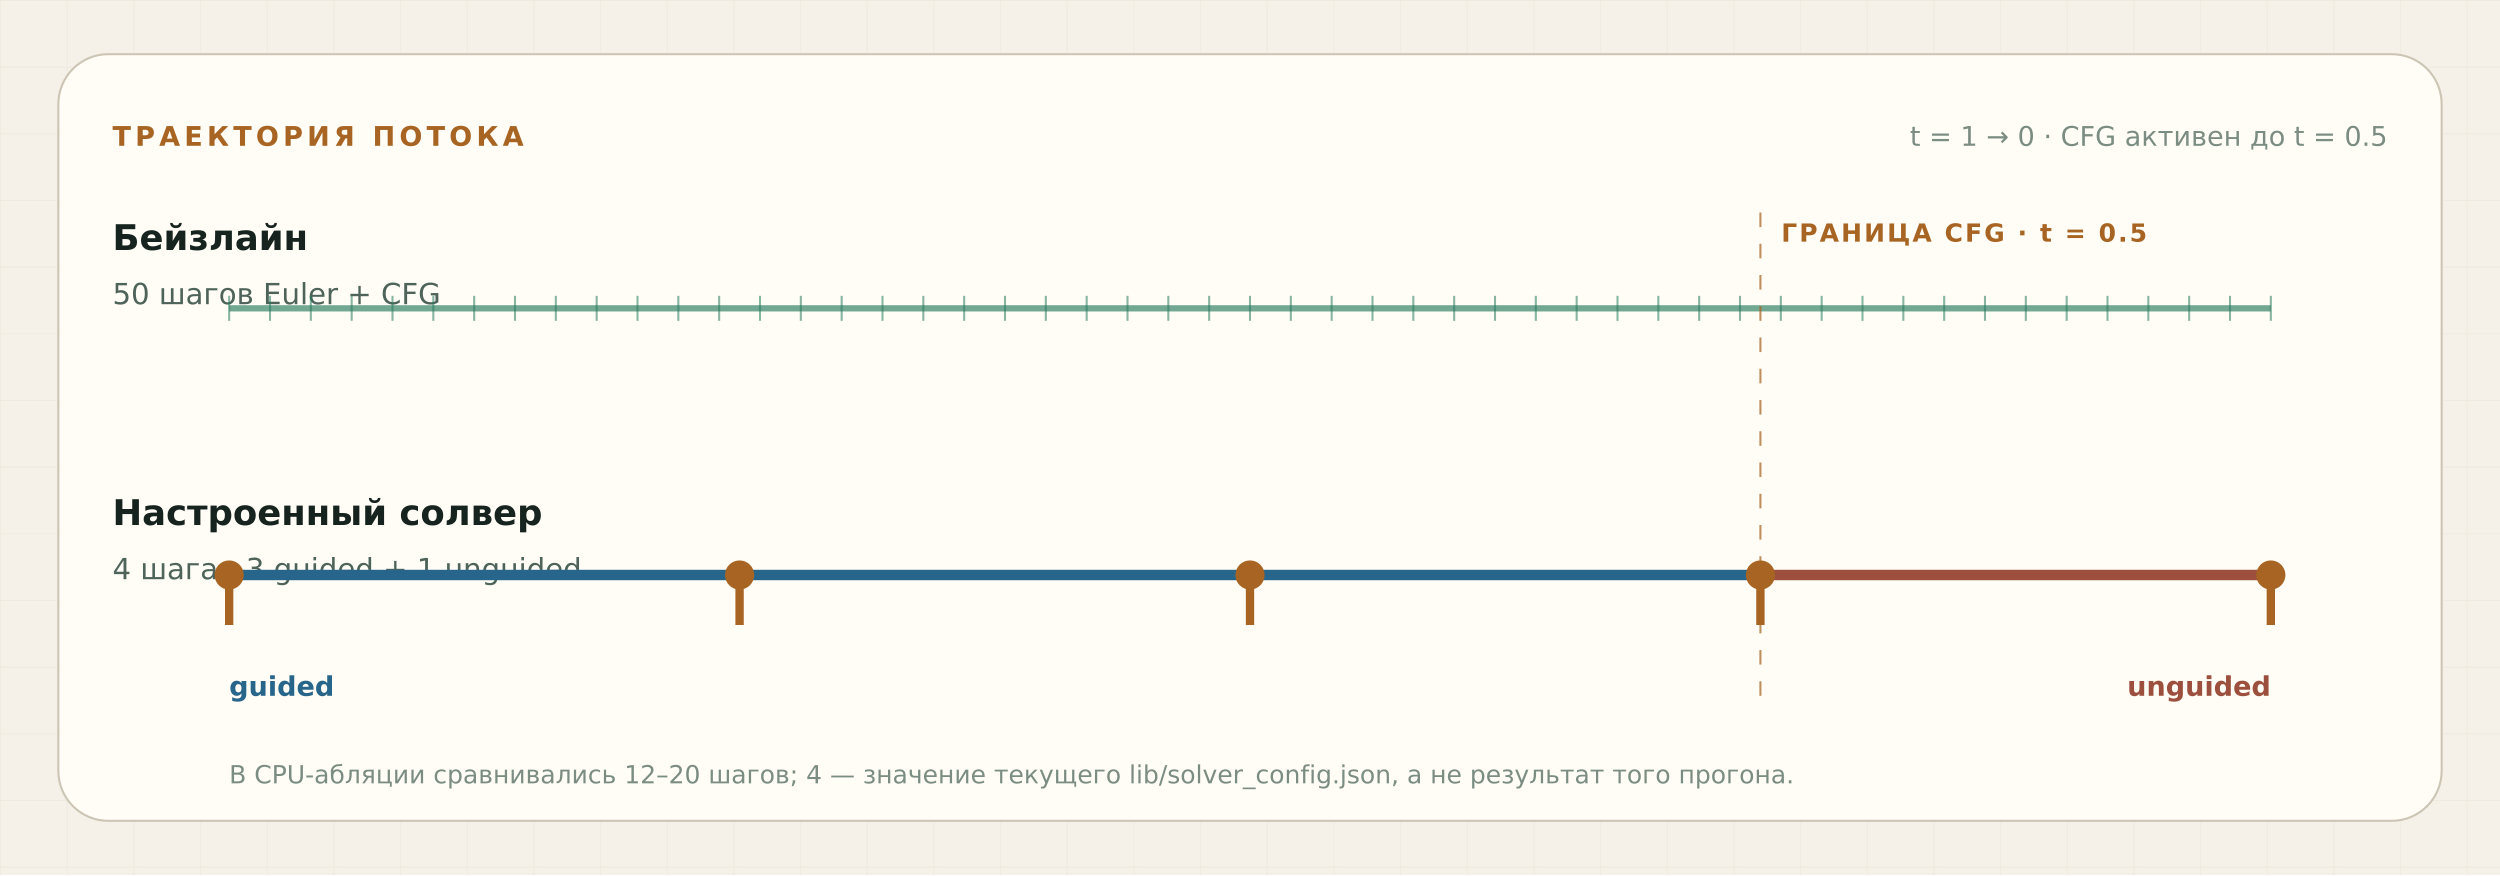
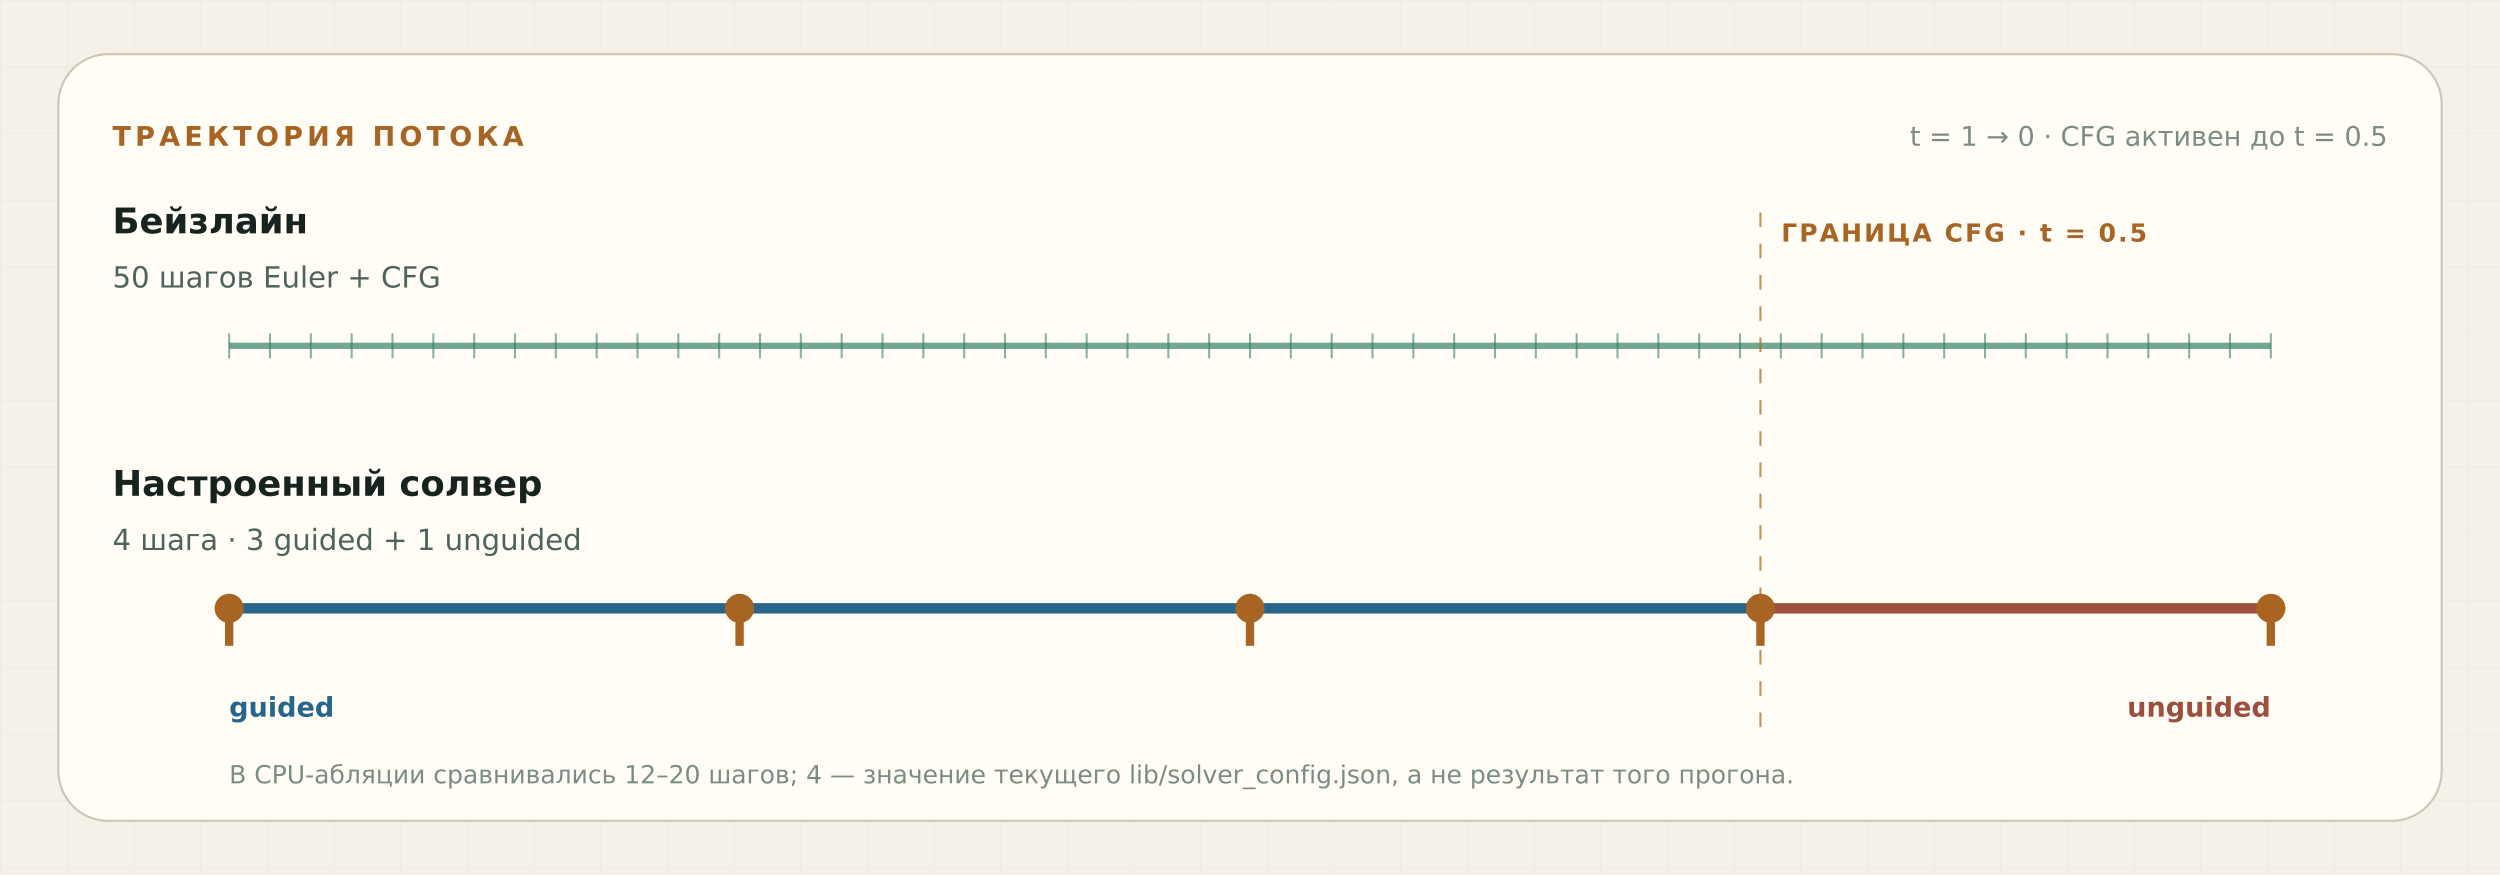
<svg xmlns="http://www.w3.org/2000/svg" width="1200" height="420" viewBox="0 0 1200 420" role="img" aria-labelledby="title desc">
  <defs>
    <pattern id="grid" width="32" height="32" patternUnits="userSpaceOnUse">
      <path d="M 32 0 L 0 0 0 32" fill="none" stroke="#e2dbcc" stroke-width="1" opacity="0.55" />
    </pattern>
    <linearGradient id="cubeTop" x1="0" y1="0" x2="1" y2="1">
      <stop offset="0" stop-color="#267a5c" stop-opacity="0.34" />
      <stop offset="1" stop-color="#28658a" stop-opacity="0.14" />
    </linearGradient>
    <linearGradient id="cubeLeft" x1="0" y1="0" x2="0" y2="1">
      <stop offset="0" stop-color="#267a5c" stop-opacity="0.22" />
      <stop offset="1" stop-color="#267a5c" stop-opacity="0.05" />
    </linearGradient>
    <linearGradient id="cubeRight" x1="0" y1="0" x2="1" y2="1">
      <stop offset="0" stop-color="#a86422" stop-opacity="0.26" />
      <stop offset="1" stop-color="#9c4f3c" stop-opacity="0.08" />
    </linearGradient>
    <marker id="arrow" viewBox="0 0 10 10" refX="9" refY="5" markerWidth="7" markerHeight="7" orient="auto-start-reverse">
      <path d="M 0 0 L 10 5 L 0 10 z" fill="#a86422" />
    </marker>
    <marker id="arrowMint" viewBox="0 0 10 10" refX="9" refY="5" markerWidth="7" markerHeight="7" orient="auto-start-reverse">
      <path d="M 0 0 L 10 5 L 0 10 z" fill="#267a5c" />
    </marker>
  </defs>
  <rect width="1200" height="420" fill="#f5f1e8" />
  <rect width="1200" height="420" fill="url(#grid)" opacity="0.5" />
  <rect x="28" y="26" width="1144" height="368" rx="24" fill="#fffdf6" stroke="#cdc5b4" />
  <text x="54.0" y="70.0" fill="#a86422" font-family="DejaVu Sans, Arial, Helvetica, sans-serif" font-size="13" font-weight="700" text-anchor="start" letter-spacing="2.00" opacity="1.00">ТРАЕКТОРИЯ ПОТОКА</text>
  <text x="1146.0" y="70.0" fill="#7b8c82" font-family="DejaVu Sans, Arial, Helvetica, sans-serif" font-size="13" font-weight="400" text-anchor="end" letter-spacing="0.00" opacity="1.00">t = 1 → 0 · CFG активен до t = 0.5</text>
-   <text x="54.0" y="120.0" fill="#17231f" font-family="DejaVu Sans, Arial, Helvetica, sans-serif" font-size="17" font-weight="700" text-anchor="start" letter-spacing="0.00" opacity="1.00">Бейзлайн</text>
-   <text x="54.0" y="146.0" fill="#4e635a" font-family="DejaVu Sans, Arial, Helvetica, sans-serif" font-size="14" font-weight="400" text-anchor="start" letter-spacing="0.00" opacity="1.00">50 шагов Euler + CFG</text>
-   <line x1="110" y1="148" x2="1090" y2="148" stroke="#267a5c" stroke-width="3" opacity="0.65" />
-   <line x1="110.0" y1="142" x2="110.0" y2="154" stroke="#267a5c" stroke-opacity="0.55" />
-   <line x1="129.6" y1="142" x2="129.6" y2="154" stroke="#267a5c" stroke-opacity="0.55" />
-   <line x1="149.2" y1="142" x2="149.2" y2="154" stroke="#267a5c" stroke-opacity="0.55" />
-   <line x1="168.8" y1="142" x2="168.8" y2="154" stroke="#267a5c" stroke-opacity="0.55" />
-   <line x1="188.4" y1="142" x2="188.4" y2="154" stroke="#267a5c" stroke-opacity="0.55" />
-   <line x1="208.0" y1="142" x2="208.0" y2="154" stroke="#267a5c" stroke-opacity="0.55" />
-   <line x1="227.6" y1="142" x2="227.6" y2="154" stroke="#267a5c" stroke-opacity="0.55" />
-   <line x1="247.2" y1="142" x2="247.2" y2="154" stroke="#267a5c" stroke-opacity="0.55" />
-   <line x1="266.8" y1="142" x2="266.8" y2="154" stroke="#267a5c" stroke-opacity="0.55" />
-   <line x1="286.4" y1="142" x2="286.4" y2="154" stroke="#267a5c" stroke-opacity="0.55" />
-   <line x1="306.0" y1="142" x2="306.0" y2="154" stroke="#267a5c" stroke-opacity="0.55" />
-   <line x1="325.6" y1="142" x2="325.6" y2="154" stroke="#267a5c" stroke-opacity="0.55" />
-   <line x1="345.2" y1="142" x2="345.2" y2="154" stroke="#267a5c" stroke-opacity="0.55" />
-   <line x1="364.8" y1="142" x2="364.8" y2="154" stroke="#267a5c" stroke-opacity="0.55" />
-   <line x1="384.4" y1="142" x2="384.4" y2="154" stroke="#267a5c" stroke-opacity="0.55" />
-   <line x1="404.0" y1="142" x2="404.0" y2="154" stroke="#267a5c" stroke-opacity="0.55" />
-   <line x1="423.6" y1="142" x2="423.6" y2="154" stroke="#267a5c" stroke-opacity="0.55" />
-   <line x1="443.2" y1="142" x2="443.2" y2="154" stroke="#267a5c" stroke-opacity="0.55" />
-   <line x1="462.8" y1="142" x2="462.8" y2="154" stroke="#267a5c" stroke-opacity="0.55" />
-   <line x1="482.4" y1="142" x2="482.4" y2="154" stroke="#267a5c" stroke-opacity="0.55" />
-   <line x1="502.0" y1="142" x2="502.0" y2="154" stroke="#267a5c" stroke-opacity="0.55" />
-   <line x1="521.6" y1="142" x2="521.6" y2="154" stroke="#267a5c" stroke-opacity="0.55" />
-   <line x1="541.2" y1="142" x2="541.2" y2="154" stroke="#267a5c" stroke-opacity="0.55" />
-   <line x1="560.8" y1="142" x2="560.8" y2="154" stroke="#267a5c" stroke-opacity="0.55" />
-   <line x1="580.4" y1="142" x2="580.4" y2="154" stroke="#267a5c" stroke-opacity="0.55" />
-   <line x1="600.0" y1="142" x2="600.0" y2="154" stroke="#267a5c" stroke-opacity="0.55" />
-   <line x1="619.6" y1="142" x2="619.6" y2="154" stroke="#267a5c" stroke-opacity="0.55" />
-   <line x1="639.2" y1="142" x2="639.2" y2="154" stroke="#267a5c" stroke-opacity="0.55" />
-   <line x1="658.8" y1="142" x2="658.8" y2="154" stroke="#267a5c" stroke-opacity="0.55" />
-   <line x1="678.4" y1="142" x2="678.4" y2="154" stroke="#267a5c" stroke-opacity="0.55" />
-   <line x1="698.0" y1="142" x2="698.0" y2="154" stroke="#267a5c" stroke-opacity="0.55" />
-   <line x1="717.6" y1="142" x2="717.6" y2="154" stroke="#267a5c" stroke-opacity="0.55" />
-   <line x1="737.2" y1="142" x2="737.2" y2="154" stroke="#267a5c" stroke-opacity="0.55" />
-   <line x1="756.8" y1="142" x2="756.8" y2="154" stroke="#267a5c" stroke-opacity="0.55" />
-   <line x1="776.4" y1="142" x2="776.4" y2="154" stroke="#267a5c" stroke-opacity="0.55" />
-   <line x1="796.0" y1="142" x2="796.0" y2="154" stroke="#267a5c" stroke-opacity="0.55" />
-   <line x1="815.6" y1="142" x2="815.6" y2="154" stroke="#267a5c" stroke-opacity="0.55" />
-   <line x1="835.2" y1="142" x2="835.2" y2="154" stroke="#267a5c" stroke-opacity="0.55" />
-   <line x1="854.8" y1="142" x2="854.8" y2="154" stroke="#267a5c" stroke-opacity="0.55" />
-   <line x1="874.4" y1="142" x2="874.4" y2="154" stroke="#267a5c" stroke-opacity="0.55" />
-   <line x1="894.0" y1="142" x2="894.0" y2="154" stroke="#267a5c" stroke-opacity="0.55" />
-   <line x1="913.6" y1="142" x2="913.6" y2="154" stroke="#267a5c" stroke-opacity="0.55" />
-   <line x1="933.2" y1="142" x2="933.2" y2="154" stroke="#267a5c" stroke-opacity="0.55" />
-   <line x1="952.8" y1="142" x2="952.8" y2="154" stroke="#267a5c" stroke-opacity="0.55" />
-   <line x1="972.4" y1="142" x2="972.4" y2="154" stroke="#267a5c" stroke-opacity="0.55" />
-   <line x1="992.0" y1="142" x2="992.0" y2="154" stroke="#267a5c" stroke-opacity="0.55" />
-   <line x1="1011.6" y1="142" x2="1011.6" y2="154" stroke="#267a5c" stroke-opacity="0.55" />
-   <line x1="1031.2" y1="142" x2="1031.2" y2="154" stroke="#267a5c" stroke-opacity="0.55" />
-   <line x1="1050.8" y1="142" x2="1050.8" y2="154" stroke="#267a5c" stroke-opacity="0.55" />
-   <line x1="1070.4" y1="142" x2="1070.4" y2="154" stroke="#267a5c" stroke-opacity="0.55" />
-   <line x1="1090.0" y1="142" x2="1090.0" y2="154" stroke="#267a5c" stroke-opacity="0.55" />
-   <text x="54.0" y="252.0" fill="#17231f" font-family="DejaVu Sans, Arial, Helvetica, sans-serif" font-size="17" font-weight="700" text-anchor="start" letter-spacing="0.00" opacity="1.00">Настроенный солвер</text>
-   <text x="54.0" y="278.0" fill="#4e635a" font-family="DejaVu Sans, Arial, Helvetica, sans-serif" font-size="14" font-weight="400" text-anchor="start" letter-spacing="0.00" opacity="1.00">4 шага · 3 guided + 1 unguided</text>
-   <line x1="110" y1="276" x2="1090" y2="276" stroke="#cdc5b4" stroke-width="3" />
-   <line x1="110" y1="276" x2="845.0" y2="276" stroke="#28658a" stroke-width="5" />
-   <line x1="845.0" y1="276" x2="1090" y2="276" stroke="#9c4f3c" stroke-width="5" />
-   <line x1="110.0" y1="276" x2="110.0" y2="300" stroke="#a86422" stroke-width="4" />
-   <circle cx="110.0" cy="276" r="7" fill="#a86422" />
-   <line x1="355.0" y1="276" x2="355.0" y2="300" stroke="#a86422" stroke-width="4" />
-   <circle cx="355.0" cy="276" r="7" fill="#a86422" />
-   <line x1="600.0" y1="276" x2="600.0" y2="300" stroke="#a86422" stroke-width="4" />
-   <circle cx="600.0" cy="276" r="7" fill="#a86422" />
-   <line x1="845.0" y1="276" x2="845.0" y2="300" stroke="#a86422" stroke-width="4" />
-   <circle cx="845.0" cy="276" r="7" fill="#a86422" />
-   <line x1="1090.0" y1="276" x2="1090.0" y2="300" stroke="#a86422" stroke-width="4" />
-   <circle cx="1090.0" cy="276" r="7" fill="#a86422" />
-   <line x1="845.0" y1="102" x2="845.0" y2="340" stroke="#a86422" stroke-dasharray="7 8" stroke-opacity="0.72" />
+   <text x="54.0" y="112.0" fill="#17231f" font-family="DejaVu Sans, Arial, Helvetica, sans-serif" font-size="17" font-weight="700" text-anchor="start" letter-spacing="0.00" opacity="1.00">Бейзлайн</text>
+   <text x="54.0" y="138.0" fill="#4e635a" font-family="DejaVu Sans, Arial, Helvetica, sans-serif" font-size="14" font-weight="400" text-anchor="start" letter-spacing="0.00" opacity="1.00">50 шагов Euler + CFG</text>
+   <line x1="110" y1="166" x2="1090" y2="166" stroke="#267a5c" stroke-width="3" opacity="0.65" />
+   <line x1="110.0" y1="160" x2="110.0" y2="172" stroke="#267a5c" stroke-opacity="0.55" />
+   <line x1="129.6" y1="160" x2="129.6" y2="172" stroke="#267a5c" stroke-opacity="0.55" />
+   <line x1="149.2" y1="160" x2="149.2" y2="172" stroke="#267a5c" stroke-opacity="0.55" />
+   <line x1="168.8" y1="160" x2="168.8" y2="172" stroke="#267a5c" stroke-opacity="0.55" />
+   <line x1="188.4" y1="160" x2="188.4" y2="172" stroke="#267a5c" stroke-opacity="0.55" />
+   <line x1="208.0" y1="160" x2="208.0" y2="172" stroke="#267a5c" stroke-opacity="0.55" />
+   <line x1="227.6" y1="160" x2="227.6" y2="172" stroke="#267a5c" stroke-opacity="0.55" />
+   <line x1="247.2" y1="160" x2="247.2" y2="172" stroke="#267a5c" stroke-opacity="0.55" />
+   <line x1="266.8" y1="160" x2="266.8" y2="172" stroke="#267a5c" stroke-opacity="0.55" />
+   <line x1="286.4" y1="160" x2="286.4" y2="172" stroke="#267a5c" stroke-opacity="0.55" />
+   <line x1="306.0" y1="160" x2="306.0" y2="172" stroke="#267a5c" stroke-opacity="0.55" />
+   <line x1="325.6" y1="160" x2="325.6" y2="172" stroke="#267a5c" stroke-opacity="0.55" />
+   <line x1="345.2" y1="160" x2="345.2" y2="172" stroke="#267a5c" stroke-opacity="0.55" />
+   <line x1="364.8" y1="160" x2="364.8" y2="172" stroke="#267a5c" stroke-opacity="0.55" />
+   <line x1="384.4" y1="160" x2="384.4" y2="172" stroke="#267a5c" stroke-opacity="0.55" />
+   <line x1="404.0" y1="160" x2="404.0" y2="172" stroke="#267a5c" stroke-opacity="0.55" />
+   <line x1="423.6" y1="160" x2="423.6" y2="172" stroke="#267a5c" stroke-opacity="0.55" />
+   <line x1="443.2" y1="160" x2="443.2" y2="172" stroke="#267a5c" stroke-opacity="0.55" />
+   <line x1="462.8" y1="160" x2="462.8" y2="172" stroke="#267a5c" stroke-opacity="0.55" />
+   <line x1="482.4" y1="160" x2="482.4" y2="172" stroke="#267a5c" stroke-opacity="0.55" />
+   <line x1="502.0" y1="160" x2="502.0" y2="172" stroke="#267a5c" stroke-opacity="0.55" />
+   <line x1="521.6" y1="160" x2="521.6" y2="172" stroke="#267a5c" stroke-opacity="0.55" />
+   <line x1="541.2" y1="160" x2="541.2" y2="172" stroke="#267a5c" stroke-opacity="0.55" />
+   <line x1="560.8" y1="160" x2="560.8" y2="172" stroke="#267a5c" stroke-opacity="0.55" />
+   <line x1="580.4" y1="160" x2="580.4" y2="172" stroke="#267a5c" stroke-opacity="0.55" />
+   <line x1="600.0" y1="160" x2="600.0" y2="172" stroke="#267a5c" stroke-opacity="0.55" />
+   <line x1="619.6" y1="160" x2="619.6" y2="172" stroke="#267a5c" stroke-opacity="0.55" />
+   <line x1="639.2" y1="160" x2="639.2" y2="172" stroke="#267a5c" stroke-opacity="0.55" />
+   <line x1="658.8" y1="160" x2="658.8" y2="172" stroke="#267a5c" stroke-opacity="0.55" />
+   <line x1="678.4" y1="160" x2="678.4" y2="172" stroke="#267a5c" stroke-opacity="0.55" />
+   <line x1="698.0" y1="160" x2="698.0" y2="172" stroke="#267a5c" stroke-opacity="0.55" />
+   <line x1="717.6" y1="160" x2="717.6" y2="172" stroke="#267a5c" stroke-opacity="0.55" />
+   <line x1="737.2" y1="160" x2="737.2" y2="172" stroke="#267a5c" stroke-opacity="0.55" />
+   <line x1="756.8" y1="160" x2="756.8" y2="172" stroke="#267a5c" stroke-opacity="0.55" />
+   <line x1="776.4" y1="160" x2="776.4" y2="172" stroke="#267a5c" stroke-opacity="0.55" />
+   <line x1="796.0" y1="160" x2="796.0" y2="172" stroke="#267a5c" stroke-opacity="0.55" />
+   <line x1="815.6" y1="160" x2="815.6" y2="172" stroke="#267a5c" stroke-opacity="0.55" />
+   <line x1="835.2" y1="160" x2="835.2" y2="172" stroke="#267a5c" stroke-opacity="0.55" />
+   <line x1="854.8" y1="160" x2="854.8" y2="172" stroke="#267a5c" stroke-opacity="0.55" />
+   <line x1="874.4" y1="160" x2="874.4" y2="172" stroke="#267a5c" stroke-opacity="0.55" />
+   <line x1="894.0" y1="160" x2="894.0" y2="172" stroke="#267a5c" stroke-opacity="0.55" />
+   <line x1="913.6" y1="160" x2="913.6" y2="172" stroke="#267a5c" stroke-opacity="0.55" />
+   <line x1="933.2" y1="160" x2="933.2" y2="172" stroke="#267a5c" stroke-opacity="0.55" />
+   <line x1="952.8" y1="160" x2="952.8" y2="172" stroke="#267a5c" stroke-opacity="0.55" />
+   <line x1="972.4" y1="160" x2="972.4" y2="172" stroke="#267a5c" stroke-opacity="0.55" />
+   <line x1="992.0" y1="160" x2="992.0" y2="172" stroke="#267a5c" stroke-opacity="0.55" />
+   <line x1="1011.6" y1="160" x2="1011.6" y2="172" stroke="#267a5c" stroke-opacity="0.55" />
+   <line x1="1031.2" y1="160" x2="1031.2" y2="172" stroke="#267a5c" stroke-opacity="0.55" />
+   <line x1="1050.8" y1="160" x2="1050.8" y2="172" stroke="#267a5c" stroke-opacity="0.55" />
+   <line x1="1070.4" y1="160" x2="1070.4" y2="172" stroke="#267a5c" stroke-opacity="0.55" />
+   <line x1="1090.0" y1="160" x2="1090.0" y2="172" stroke="#267a5c" stroke-opacity="0.55" />
+   <text x="54.0" y="238.0" fill="#17231f" font-family="DejaVu Sans, Arial, Helvetica, sans-serif" font-size="17" font-weight="700" text-anchor="start" letter-spacing="0.00" opacity="1.00">Настроенный солвер</text>
+   <text x="54.0" y="264.0" fill="#4e635a" font-family="DejaVu Sans, Arial, Helvetica, sans-serif" font-size="14" font-weight="400" text-anchor="start" letter-spacing="0.00" opacity="1.00">4 шага · 3 guided + 1 unguided</text>
+   <line x1="110" y1="292" x2="1090" y2="292" stroke="#cdc5b4" stroke-width="3" />
+   <line x1="110" y1="292" x2="845.0" y2="292" stroke="#28658a" stroke-width="5" />
+   <line x1="845.0" y1="292" x2="1090" y2="292" stroke="#9c4f3c" stroke-width="5" />
+   <line x1="110.0" y1="286" x2="110.0" y2="310" stroke="#a86422" stroke-width="4" />
+   <circle cx="110.0" cy="292" r="7" fill="#a86422" />
+   <line x1="355.0" y1="286" x2="355.0" y2="310" stroke="#a86422" stroke-width="4" />
+   <circle cx="355.0" cy="292" r="7" fill="#a86422" />
+   <line x1="600.0" y1="286" x2="600.0" y2="310" stroke="#a86422" stroke-width="4" />
+   <circle cx="600.0" cy="292" r="7" fill="#a86422" />
+   <line x1="845.0" y1="286" x2="845.0" y2="310" stroke="#a86422" stroke-width="4" />
+   <circle cx="845.0" cy="292" r="7" fill="#a86422" />
+   <line x1="1090.0" y1="286" x2="1090.0" y2="310" stroke="#a86422" stroke-width="4" />
+   <circle cx="1090.0" cy="292" r="7" fill="#a86422" />
+   <line x1="845.0" y1="102" x2="845.0" y2="352" stroke="#a86422" stroke-dasharray="7 8" stroke-opacity="0.72" />
  <text x="855.0" y="116.0" fill="#a86422" font-family="DejaVu Sans, Arial, Helvetica, sans-serif" font-size="12" font-weight="700" text-anchor="start" letter-spacing="1.00" opacity="1.00">ГРАНИЦА CFG · t = 0.5</text>
-   <text x="110.0" y="334.0" fill="#28658a" font-family="DejaVu Sans, Arial, Helvetica, sans-serif" font-size="13" font-weight="700" text-anchor="start" letter-spacing="0.00" opacity="1.00">guided</text>
-   <text x="1090.0" y="334.0" fill="#9c4f3c" font-family="DejaVu Sans, Arial, Helvetica, sans-serif" font-size="13" font-weight="700" text-anchor="end" letter-spacing="0.00" opacity="1.00">unguided</text>
+   <text x="110.0" y="344.0" fill="#28658a" font-family="DejaVu Sans, Arial, Helvetica, sans-serif" font-size="13" font-weight="700" text-anchor="start" letter-spacing="0.00" opacity="1.00">guided</text>
+   <text x="1090.0" y="344.0" fill="#9c4f3c" font-family="DejaVu Sans, Arial, Helvetica, sans-serif" font-size="13" font-weight="700" text-anchor="end" letter-spacing="0.00" opacity="1.00">unguided</text>
  <text x="110.0" y="376.0" fill="#7b8c82" font-family="DejaVu Sans, Arial, Helvetica, sans-serif" font-size="12" font-weight="400" text-anchor="start" letter-spacing="0.00" opacity="1.00">В CPU-абляции сравнивались 12–20 шагов; 4 — значение текущего lib/solver_config.json, а не результат того прогона.</text>
</svg>
